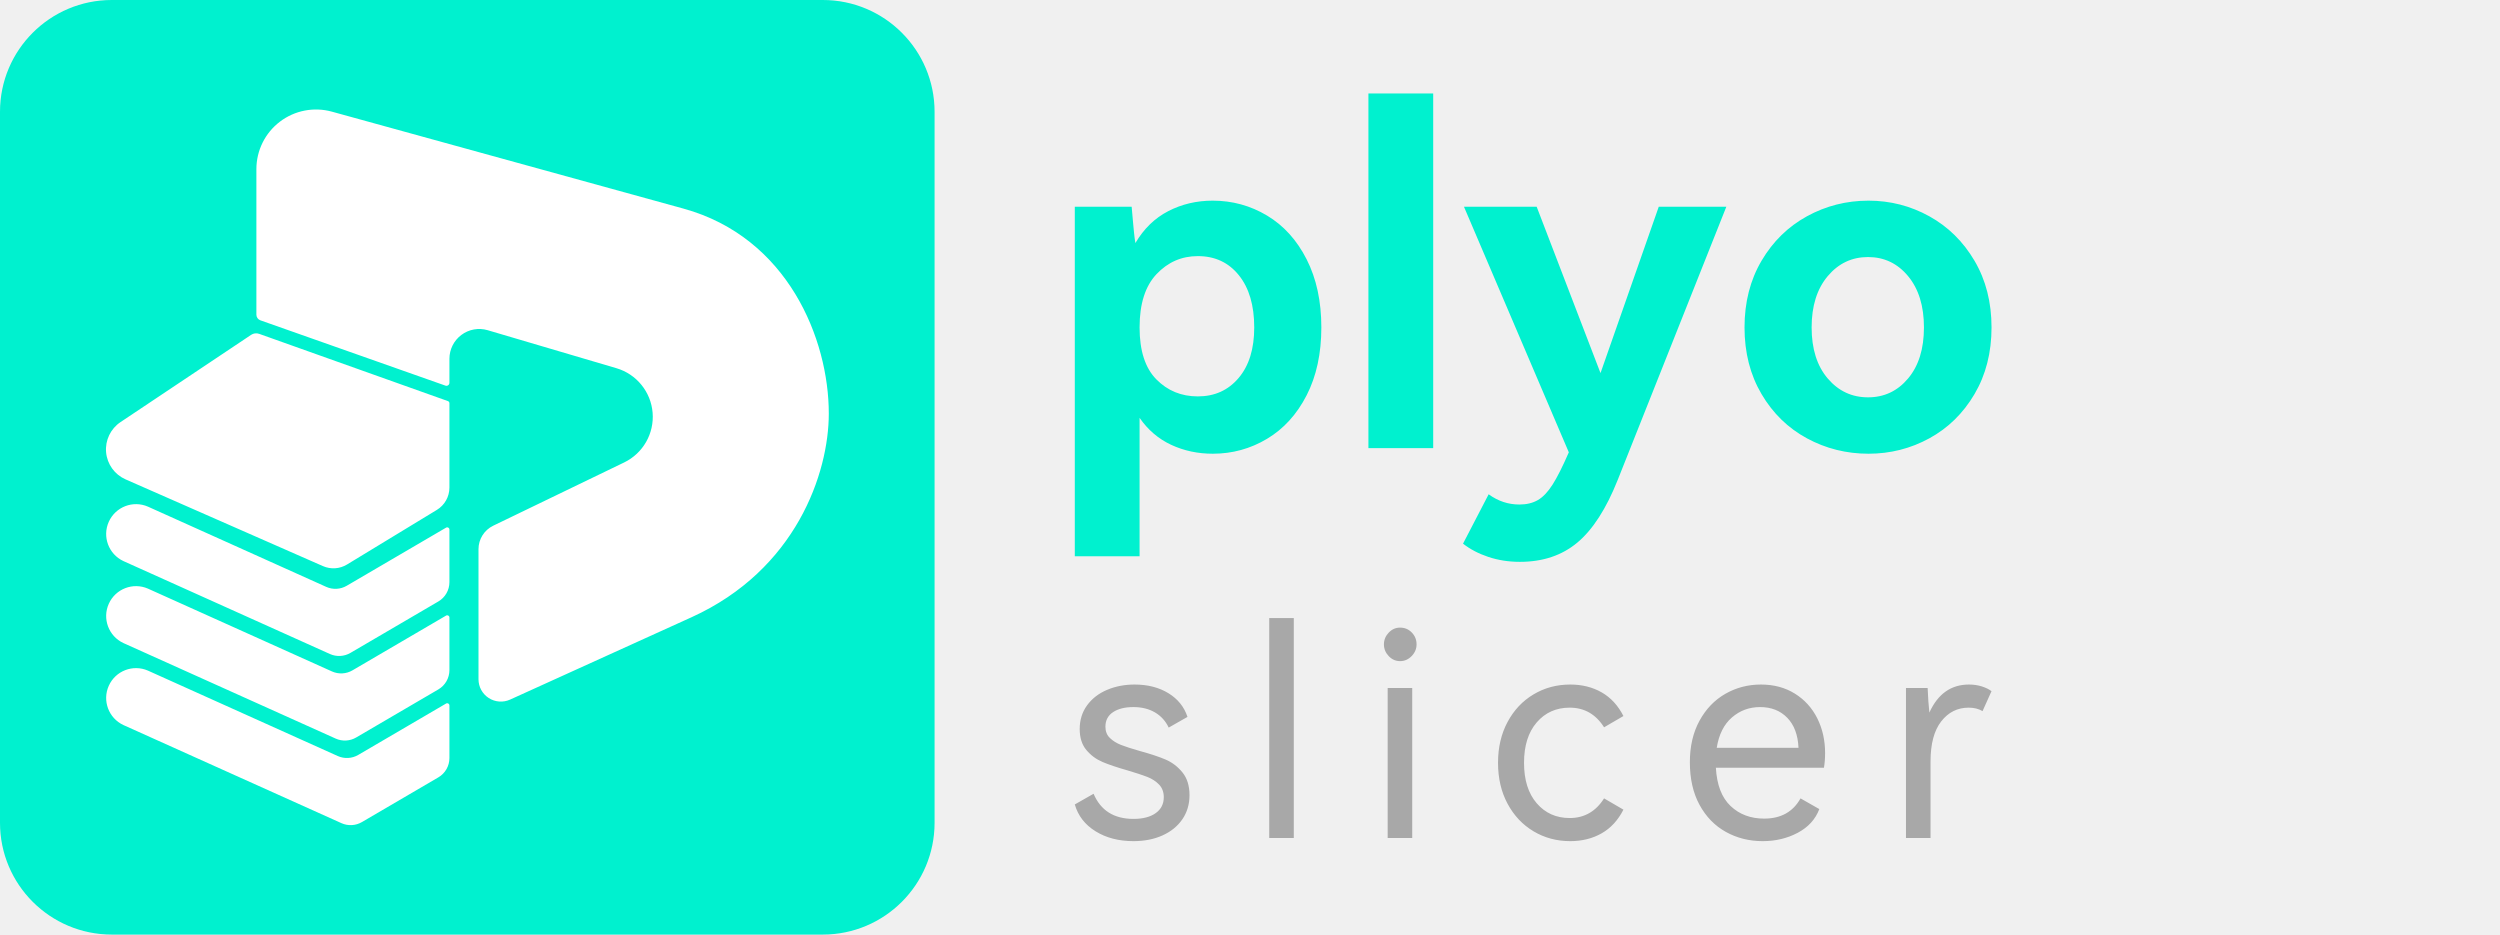
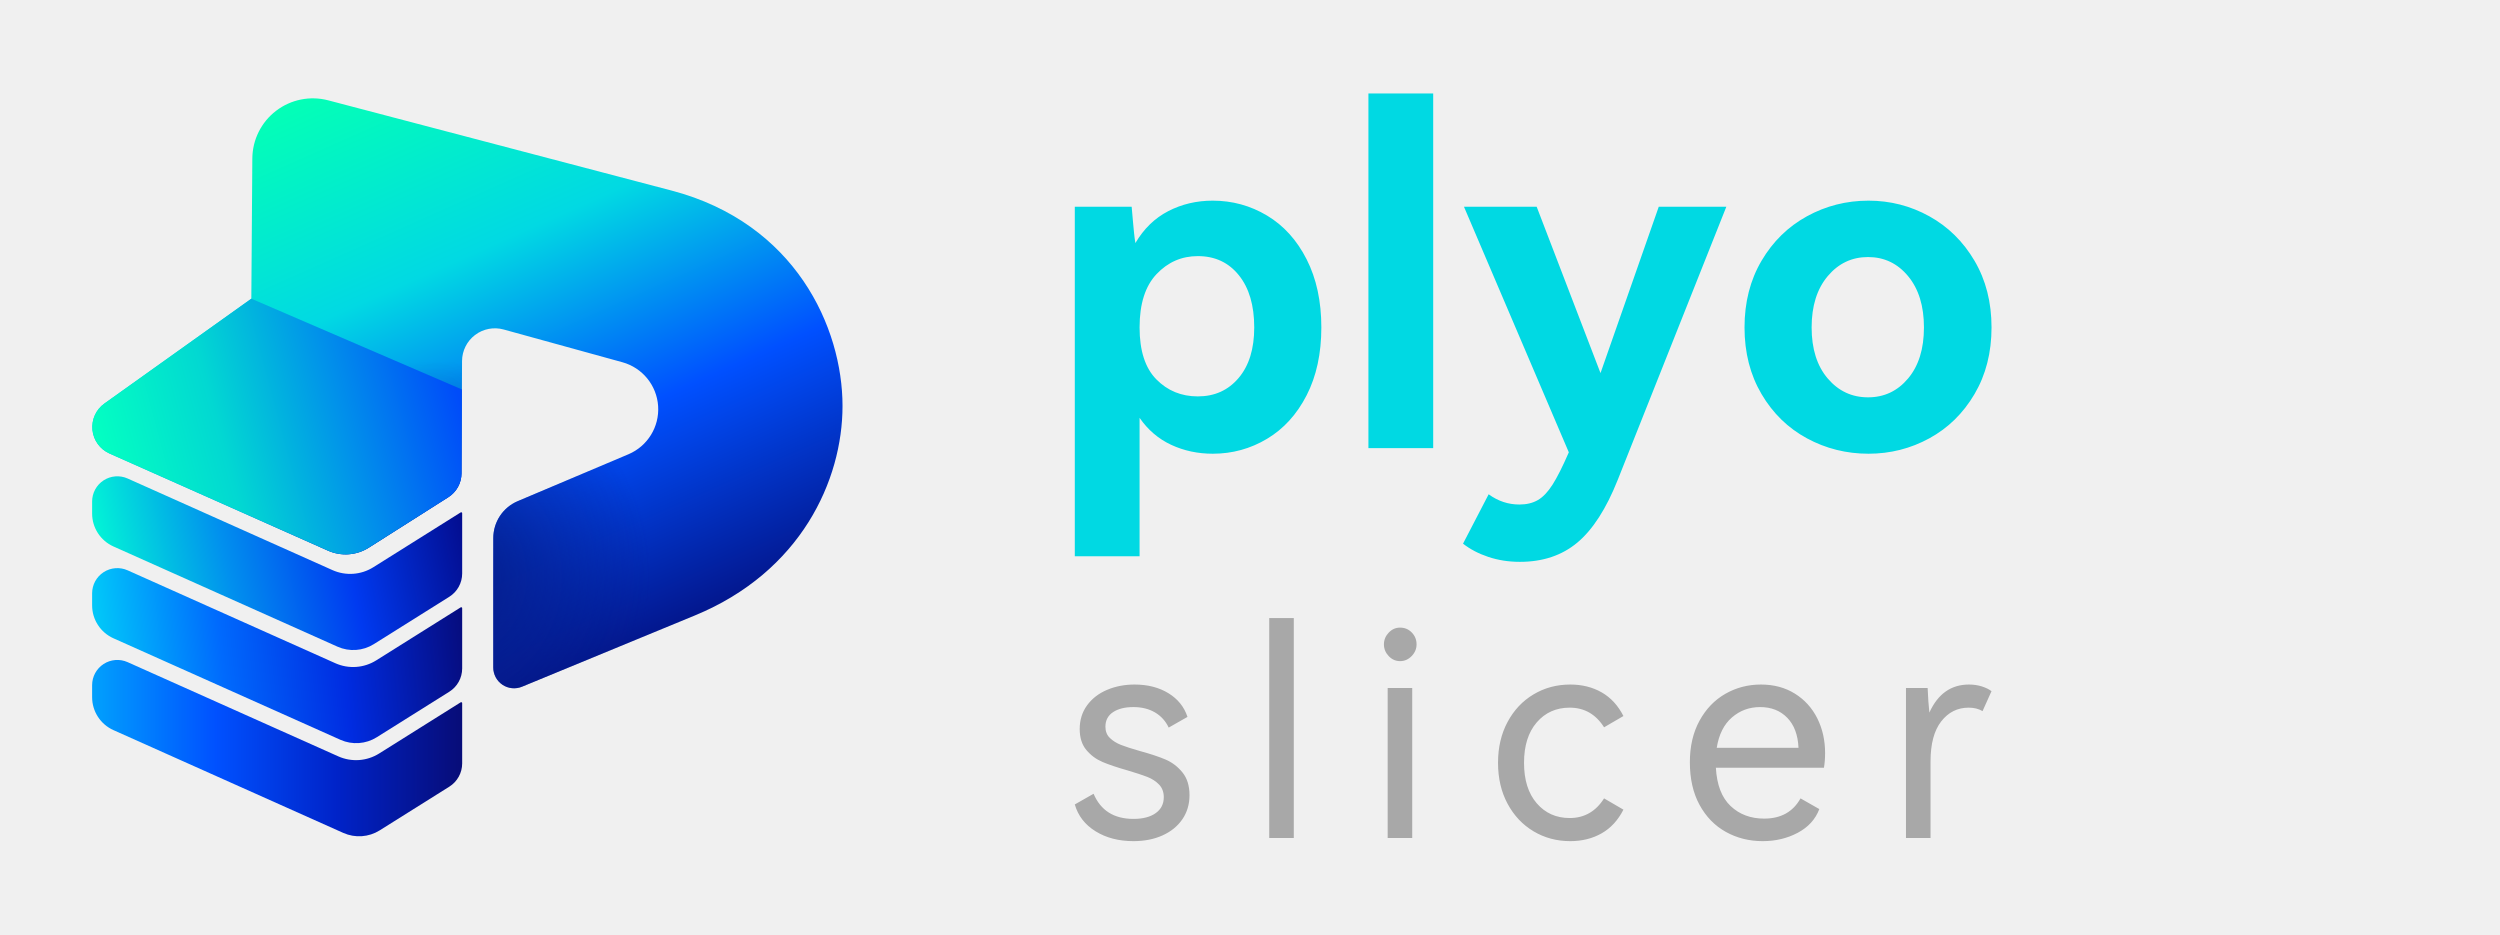
<svg xmlns="http://www.w3.org/2000/svg" width="214" height="80" viewBox="0 0 214 80">
-   <rect x="0.00" y="0.00" width="80.00" height="80.00" rx="9.57" ry="9.57" style="fill:#00F1CF;" />
  <g transform="translate(0.00 0.00) scale(0.0638)">
-     <path d="M 349.33 429.76 A 8.00 8.00 0 0 1 343.99 422.22 L 343.99 226.92 A 80.00 80.00 0 0 1 445.26 149.80 L 916.99 279.88 C 1056.99 318.52 1111.99 454.88 1111.99 554.88 C 1111.99 634.88 1067.99 764.45 927.99 828.08 L 684.39 938.64 A 30.00 30.00 0 0 1 641.99 911.32 L 641.99 736.84 A 35.00 35.00 0 0 1 661.77 705.32 L 837.42 620.47 A 68.00 68.00 0 0 0 827.10 494.03 L 654.31 443.03 A 40.00 40.00 0 0 0 602.99 481.39 L 602.99 513.62 A 4.00 4.00 0 0 1 597.66 517.40 Z M 336.98 449.23 A 12.00 12.00 0 0 1 347.67 447.90 L 601.00 538.17 A 3.00 3.00 0 0 1 602.99 540.99 L 602.99 654.19 A 35.00 35.00 0 0 1 586.17 684.10 L 465.57 757.41 A 35.00 35.00 0 0 1 433.31 759.55 L 168.47 643.17 A 44.00 44.00 0 0 1 161.73 566.30 Z M 198.48 679.75 L 437.71 787.40 A 30.00 30.00 0 0 0 465.16 785.94 L 598.48 707.95 A 3.00 3.00 0 0 1 602.99 710.54 L 602.99 781.08 A 30.00 30.00 0 0 1 588.14 806.98 L 470.12 876.02 A 30.00 30.00 0 0 1 442.66 877.48 L 165.61 752.81 A 40.06 40.06 0 0 1 198.48 679.75 Z M 198.48 789.75 L 445.43 900.88 A 30.00 30.00 0 0 0 472.89 899.41 L 598.48 825.95 A 3.00 3.00 0 0 1 602.99 828.54 L 602.99 899.08 A 30.00 30.00 0 0 1 588.14 924.98 L 477.85 989.49 A 30.00 30.00 0 0 1 450.39 990.96 L 165.61 862.81 A 40.06 40.06 0 0 1 198.48 789.75 Z M 198.48 899.75 L 453.16 1014.36 A 30.00 30.00 0 0 0 480.62 1012.89 L 598.48 943.95 A 3.00 3.00 0 0 1 602.99 946.54 L 602.99 1017.08 A 30.00 30.00 0 0 1 588.14 1042.98 L 485.58 1102.97 A 30.00 30.00 0 0 1 458.12 1104.44 L 165.61 972.81 A 40.06 40.06 0 0 1 198.48 899.75 Z" style="fill:#FFFFFF;" />
+     <defs>
+       <linearGradient id="plyo-mur" gradientUnits="userSpaceOnUse" x1="116.0" y1="264.7" x2="457.4" y2="1031.5">
+         <stop offset="0.000" stop-color="#03FFB7" />
+         <stop offset="0.333" stop-color="#01D9E3" />
+         <stop offset="0.667" stop-color="#0050FF" />
+         <stop offset="1.000" stop-color="#031890" />
+       </linearGradient>
+       <linearGradient id="plyo-dalle" gradientUnits="userSpaceOnUse" x1="434.8" y1="-139.8" x2="-31.0" y2="-15.0">
+         <stop offset="0.000" stop-color="#004CF9" />
+         <stop offset="0.333" stop-color="#0192EA" />
+         <stop offset="0.667" stop-color="#02D8D2" />
+         <stop offset="1.000" stop-color="#03FFC2" />
+       </linearGradient>
+       <linearGradient id="plyo-c1" gradientUnits="userSpaceOnUse" x1="-24.0" y1="-17.6" x2="445.0" y2="-117.3">
+         <stop offset="0.000" stop-color="#02F2D7" />
+         <stop offset="0.333" stop-color="#0190EE" />
+         <stop offset="0.667" stop-color="#003AF0" />
+         <stop offset="1.000" stop-color="#030E91" />
+       </linearGradient>
+       <linearGradient id="plyo-c2" gradientUnits="userSpaceOnUse" x1="521.9" y1="-76.4" x2="40.0" y2="-25.8">
+         <stop offset="0.000" stop-color="#060D80" />
+         <stop offset="0.333" stop-color="#002CE1" />
+         <stop offset="0.667" stop-color="#006AFD" />
+         <stop offset="1.000" stop-color="#01C7F9" />
+       </linearGradient>
+       <linearGradient id="plyo-c3" gradientUnits="userSpaceOnUse" x1="127.1" y1="-20.4" x2="615.1" y2="-20.4">
+         <stop offset="0.000" stop-color="#019FFD" />
+         <stop offset="0.333" stop-color="#0051FF" />
+         <stop offset="0.667" stop-color="#0023C8" />
+         <stop offset="1.000" stop-color="#070D7A" />
+       </linearGradient>
+       <radialGradient id="plyo-voile" gradientUnits="userSpaceOnUse" cx="586.0" cy="773.4" r="288.6">
+         <stop offset="0" stop-color="#061981" stop-opacity="1" />
+         <stop offset="1" stop-color="#061981" stop-opacity="0" />
+       </radialGradient>
+     </defs>
+     <path d="M 337.20 400.76 L 338.55 212.57 A 81.20 81.20 0 0 1 440.38 134.62 L 901.00 255.66 C 1067.20 299.33 1130.40 439.46 1130.40 544.66 C 1130.40 644.46 1074.50 767.14 932.30 825.76 L 700.35 921.37 A 27.90 27.90 0 0 1 661.82 895.56 L 661.89 721.81 A 53.70 53.70 0 0 1 694.64 672.39 L 843.19 609.47 A 65.50 65.50 0 0 0 835.05 486.01 L 675.75 442.08 A 44.10 44.10 0 0 0 619.92 484.38 L 619.20 635.12 A 38.10 38.10 0 0 1 601.50 667.11 L 494.78 734.79 A 58.10 58.10 0 0 1 440.06 738.81 L 146.86 608.45 A 38.80 38.80 0 0 1 140.08 541.41 Z" fill="url(#plyo-mur)" />
+     <path d="M 337.20 400.76 L 338.55 212.57 A 81.20 81.20 0 0 1 440.38 134.62 L 901.00 255.66 C 1067.20 299.33 1130.40 439.46 1130.40 544.66 C 1130.40 644.46 1074.50 767.14 932.30 825.76 L 700.35 921.37 A 27.90 27.90 0 0 1 661.82 895.56 L 661.89 721.81 A 53.70 53.70 0 0 1 694.64 672.39 L 843.19 609.47 A 65.50 65.50 0 0 0 835.05 486.01 L 675.75 442.08 A 44.10 44.10 0 0 0 619.92 484.38 L 619.20 635.12 A 38.10 38.10 0 0 1 601.50 667.11 L 494.78 734.79 A 58.10 58.10 0 0 1 440.06 738.81 L 146.86 608.45 A 38.80 38.80 0 0 1 140.08 541.41 Z" fill="url(#plyo-voile)" />
+     <path d="M 337.20 400.76 L 619.74 522.56 L 619.20 635.12 A 38.10 38.10 0 0 1 601.50 667.11 L 494.78 734.79 A 58.10 58.10 0 0 1 440.06 738.81 L 146.86 608.45 A 38.80 38.80 0 0 1 140.08 541.41 Z" fill="url(#plyo-dalle)" />
+     <path d="M 123.60 672.84 A 33.80 33.80 0 0 1 171.20 641.99 L 446.07 764.91 A 58.30 58.30 0 0 0 500.86 761.07 L 618.11 687.49 A 1.30 1.30 0 0 1 620.10 688.59 L 620.10 769.43 A 36.90 36.90 0 0 1 602.82 800.69 L 501.60 864.21 A 51.90 51.90 0 0 1 452.82 867.63 L 152.24 733.21 A 48.40 48.40 0 0 1 123.60 689.03 Z" fill="url(#plyo-c1)" />
+     <path d="M 123.60 796.04 A 33.80 33.80 0 0 1 171.20 765.19 L 449.98 889.86 A 58.30 58.30 0 0 0 504.77 886.02 L 618.11 814.89 A 1.30 1.30 0 0 1 620.10 815.99 L 620.10 896.83 A 36.90 36.90 0 0 1 602.82 928.09 L 505.50 989.16 A 51.90 51.90 0 0 1 456.73 992.58 L 152.24 856.41 A 48.40 48.40 0 0 1 123.60 812.23 Z" fill="url(#plyo-c2)" />
+     <path d="M 123.60 919.24 A 33.80 33.80 0 0 1 171.20 888.39 L 453.89 1014.81 A 58.30 58.30 0 0 0 508.68 1010.97 L 618.11 942.29 A 1.30 1.30 0 0 1 620.10 943.39 L 620.10 1024.23 A 36.90 36.90 0 0 1 602.82 1055.49 L 509.41 1114.11 A 51.90 51.90 0 0 1 460.64 1117.53 L 152.24 979.61 A 48.40 48.40 0 0 1 123.60 935.43 Z" fill="url(#plyo-c3)" />
  </g>
  <g transform="translate(89.41 38.36) scale(0.039894)">
-     <path d="M594.0 -259Q594.0 -175 562.5 -113.5Q531.0 -52 477.5 -20.0Q424.0 12 361.0 12Q313.0 12 272.0 -7.0Q231.0 -26 204.0 -65V232H65.0V-518H187.0L190.0 -484Q191.0 -474 192.0 -463.0Q193.0 -452 195.0 -440Q222.0 -486 265.5 -508.5Q309.0 -531 361.0 -531Q424.0 -531 477.5 -499.0Q531.0 -467 562.5 -405.0Q594.0 -343 594.0 -259ZM450.0 -259Q450.0 -330 417.0 -371.0Q384.0 -412 329.0 -412Q277.0 -412 240.5 -373.5Q204.0 -335 204.0 -259Q204.0 -184 240.0 -147.5Q276.0 -111 329.0 -111Q383.0 -111 416.5 -150.5Q450.0 -190 450.0 -259Z M834.0 0H695.0V-761H834.0Z M1318.0 -518H1463.0L1230.0 68Q1193.0 161 1143.5 202.5Q1094.0 244 1020.0 244Q984.0 244 952.5 233.5Q921.0 223 898.0 205L953.0 99Q983.0 121 1019.0 121Q1042.0 121 1058.5 111.5Q1075.0 102 1090.0 78.5Q1105.0 55 1125.0 9L900.0 -518H1056.0L1193.0 -161Z M1768.0 -531Q1838.0 -531 1898.5 -497.5Q1959.0 -464 1995.5 -402.0Q2032.0 -340 2032.0 -259Q2032.0 -178 1995.5 -116.0Q1959.0 -54 1898.5 -21.0Q1838.0 12 1768.0 12Q1697.0 12 1636.0 -21.0Q1575.0 -54 1538.5 -116.0Q1502.0 -178 1502.0 -259Q1502.0 -340 1538.5 -402.0Q1575.0 -464 1636.0 -497.5Q1697.0 -531 1768.0 -531ZM1767.0 -109Q1819.0 -109 1853.0 -149.5Q1887.0 -190 1887.0 -259Q1887.0 -328 1853.0 -369.0Q1819.0 -410 1767.0 -410Q1715.0 -410 1680.5 -369.0Q1646.0 -328 1646.0 -259Q1646.0 -190 1680.5 -149.5Q1715.0 -109 1767.0 -109Z" style="fill:#00F1CF;" />
+     <path d="M594.0 -259Q594.0 -175 562.5 -113.5Q531.0 -52 477.5 -20.0Q424.0 12 361.0 12Q313.0 12 272.0 -7.0Q231.0 -26 204.0 -65V232H65.0V-518H187.0L190.0 -484Q191.0 -474 192.0 -463.0Q193.0 -452 195.0 -440Q222.0 -486 265.5 -508.5Q309.0 -531 361.0 -531Q424.0 -531 477.5 -499.0Q531.0 -467 562.5 -405.0Q594.0 -343 594.0 -259ZM450.0 -259Q450.0 -330 417.0 -371.0Q384.0 -412 329.0 -412Q277.0 -412 240.5 -373.5Q204.0 -335 204.0 -259Q204.0 -184 240.0 -147.5Q276.0 -111 329.0 -111Q383.0 -111 416.5 -150.5Q450.0 -190 450.0 -259Z M834.0 0H695.0V-761H834.0Z M1318.0 -518H1463.0L1230.0 68Q1193.0 161 1143.5 202.5Q1094.0 244 1020.0 244Q984.0 244 952.5 233.5Q921.0 223 898.0 205L953.0 99Q983.0 121 1019.0 121Q1042.0 121 1058.5 111.5Q1075.0 102 1090.0 78.5Q1105.0 55 1125.0 9L900.0 -518H1056.0L1193.0 -161Z M1768.0 -531Q1838.0 -531 1898.5 -497.5Q1959.0 -464 1995.5 -402.0Q2032.0 -340 2032.0 -259Q2032.0 -178 1995.5 -116.0Q1959.0 -54 1898.5 -21.0Q1838.0 12 1768.0 12Q1697.0 12 1636.0 -21.0Q1575.0 -54 1538.5 -116.0Q1502.0 -178 1502.0 -259Q1502.0 -340 1538.5 -402.0Q1575.0 -464 1636.0 -497.5Q1697.0 -531 1768.0 -531ZM1767.0 -109Q1819.0 -109 1853.0 -149.5Q1887.0 -190 1887.0 -259Q1887.0 -328 1853.0 -369.0Q1819.0 -410 1767.0 -410Q1715.0 -410 1680.5 -369.0Q1646.0 -328 1646.0 -259Q1646.0 -190 1680.5 -149.5Q1715.0 -109 1767.0 -109Z" style="fill:#00D9E3;" />
  </g>
  <g transform="translate(91.26 71.73) scale(0.024734)">
    <path d="M233.0 11Q157.0 11 102.0 -23.0Q47.0 -57 30.0 -116L95.0 -153Q132.0 -66 233.0 -66Q282.0 -66 310.0 -86.0Q338.0 -106 338.0 -141Q338.0 -168 321.5 -185.0Q305.0 -202 280.5 -211.5Q256.0 -221 212.0 -234Q159.0 -249 126.0 -263.0Q93.0 -277 70.0 -304.5Q47.0 -332 47.0 -377Q47.0 -424 72.5 -459.0Q98.0 -494 141.5 -512.5Q185.0 -531 237.0 -531Q305.0 -531 354.0 -501.0Q403.0 -471 420.0 -419L355.0 -382Q339.0 -416 307.5 -434.5Q276.0 -453 233.0 -453Q189.0 -453 162.5 -435.5Q136.0 -418 136.0 -385Q136.0 -361 151.5 -346.0Q167.0 -331 190.0 -322.0Q213.0 -313 255.0 -301Q310.0 -286 344.0 -271.5Q378.0 -257 402.5 -227.0Q427.0 -197 427.0 -148Q427.0 -101 402.5 -65.0Q378.0 -29 334.0 -9.0Q290.0 11 233.0 11Z M787.916 0H702.916V-761H787.916Z M1099.832 -670Q1099.832 -693 1116.332 -710.5Q1132.832 -728 1155.832 -728Q1179.832 -728 1196.332 -711.0Q1212.832 -694 1212.832 -670Q1212.832 -647 1195.832 -629.5Q1178.832 -612 1155.832 -612Q1132.832 -612 1116.332 -629.5Q1099.832 -647 1099.832 -670ZM1197.832 0H1112.832V-519H1197.832Z M1861.748 -137 1928.748 -98Q1900.748 -43 1853.248 -16.0Q1805.748 11 1744.748 11Q1674.748 11 1617.748 -23.0Q1560.748 -57 1527.748 -118.5Q1494.748 -180 1494.748 -260Q1494.748 -340 1527.748 -401.5Q1560.748 -463 1617.748 -497.0Q1674.748 -531 1744.748 -531Q1805.748 -531 1853.248 -504.0Q1900.748 -477 1928.748 -422L1861.748 -383Q1818.748 -451 1742.748 -451Q1672.748 -451 1628.748 -400.0Q1584.748 -349 1584.748 -260Q1584.748 -171 1628.748 -120.0Q1672.748 -69 1742.748 -69Q1818.748 -69 1861.748 -137Z M2626.665 -294Q2626.665 -266 2622.665 -243H2248.665Q2253.665 -154 2299.665 -110.5Q2345.665 -67 2415.665 -67Q2502.665 -67 2541.665 -137L2606.665 -100Q2586.665 -47 2532.165 -18.0Q2477.665 11 2410.665 11Q2340.665 11 2283.165 -21.0Q2225.665 -53 2192.165 -114.5Q2158.665 -176 2158.665 -262Q2158.665 -345 2192.165 -406.0Q2225.665 -467 2281.665 -499.0Q2337.665 -531 2404.665 -531Q2471.665 -531 2522.165 -499.5Q2572.665 -468 2599.665 -414.0Q2626.665 -360 2626.665 -294ZM2251.665 -312H2534.665Q2531.665 -379 2495.665 -416.0Q2459.665 -453 2401.665 -453Q2345.665 -453 2304.165 -417.0Q2262.665 -381 2251.665 -312Z M3202.581 -508 3171.581 -439Q3151.581 -451 3123.581 -451Q3065.581 -451 3028.581 -403.5Q2991.581 -356 2991.581 -265V0H2906.581V-519H2981.581Q2983.581 -469 2987.581 -434Q3031.581 -531 3124.581 -531Q3148.581 -531 3169.081 -524.5Q3189.581 -518 3202.581 -508Z" style="fill:#A8A8A8;" />
  </g>
</svg>
